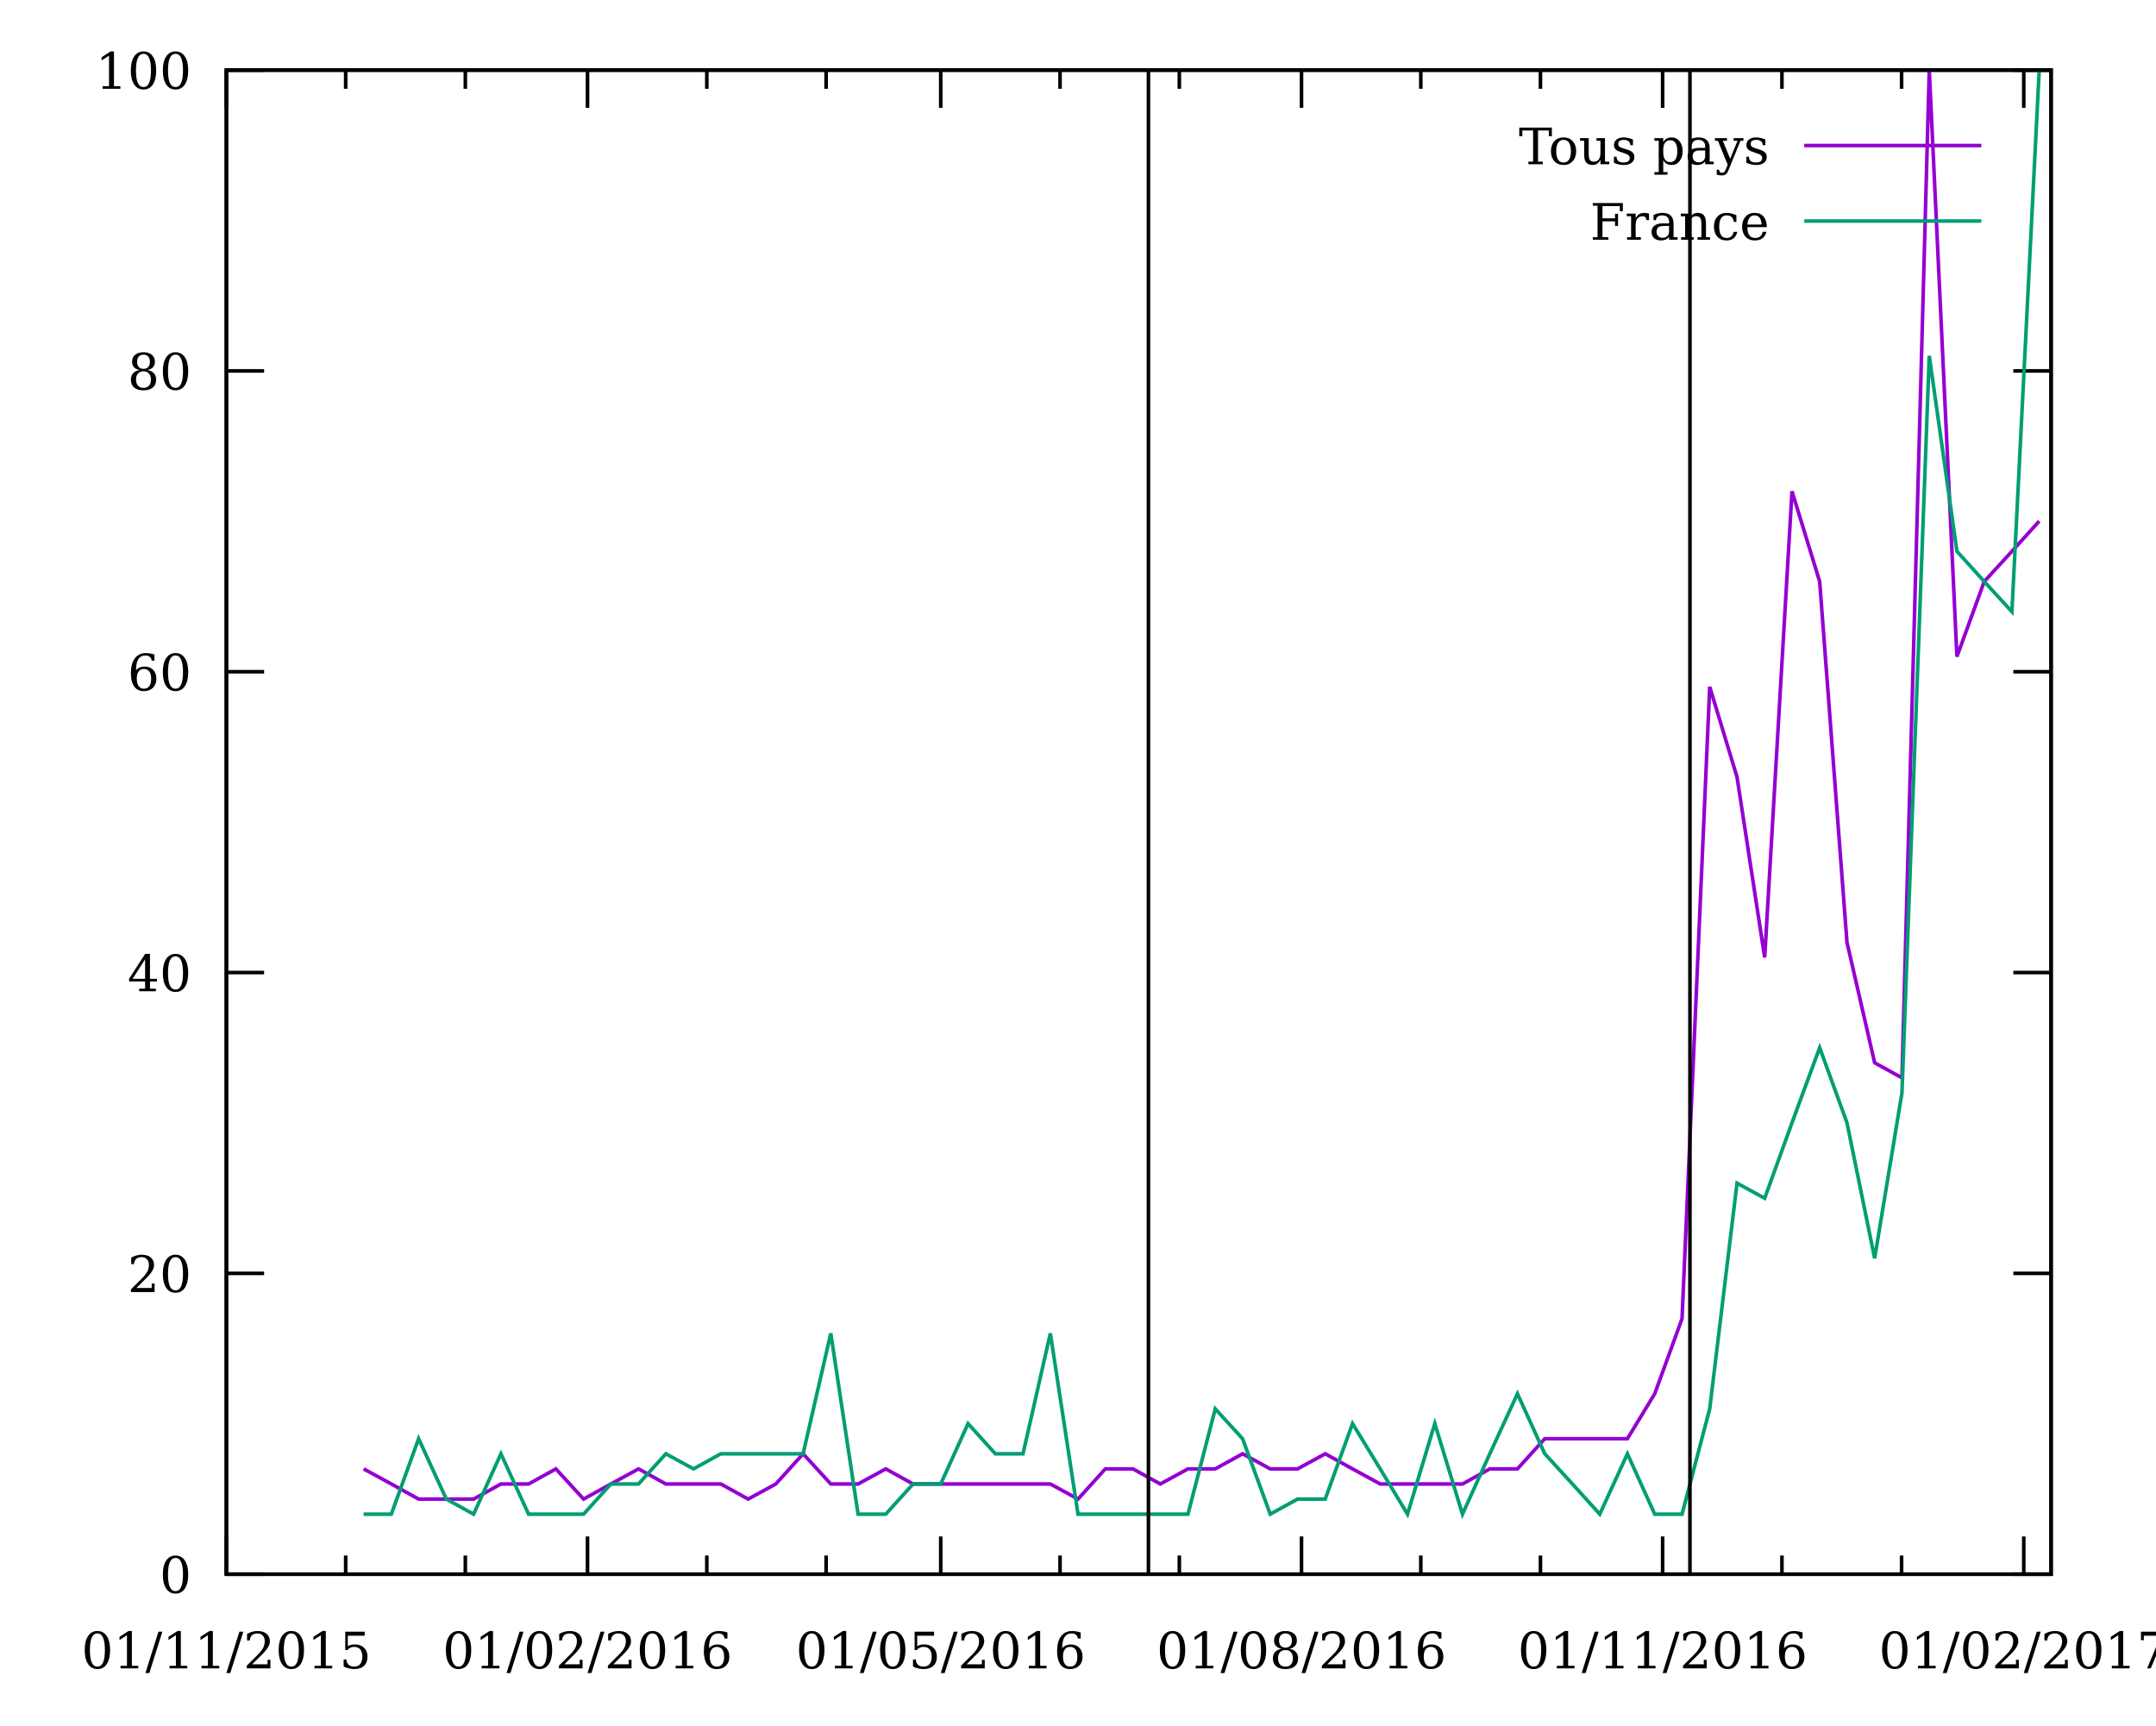
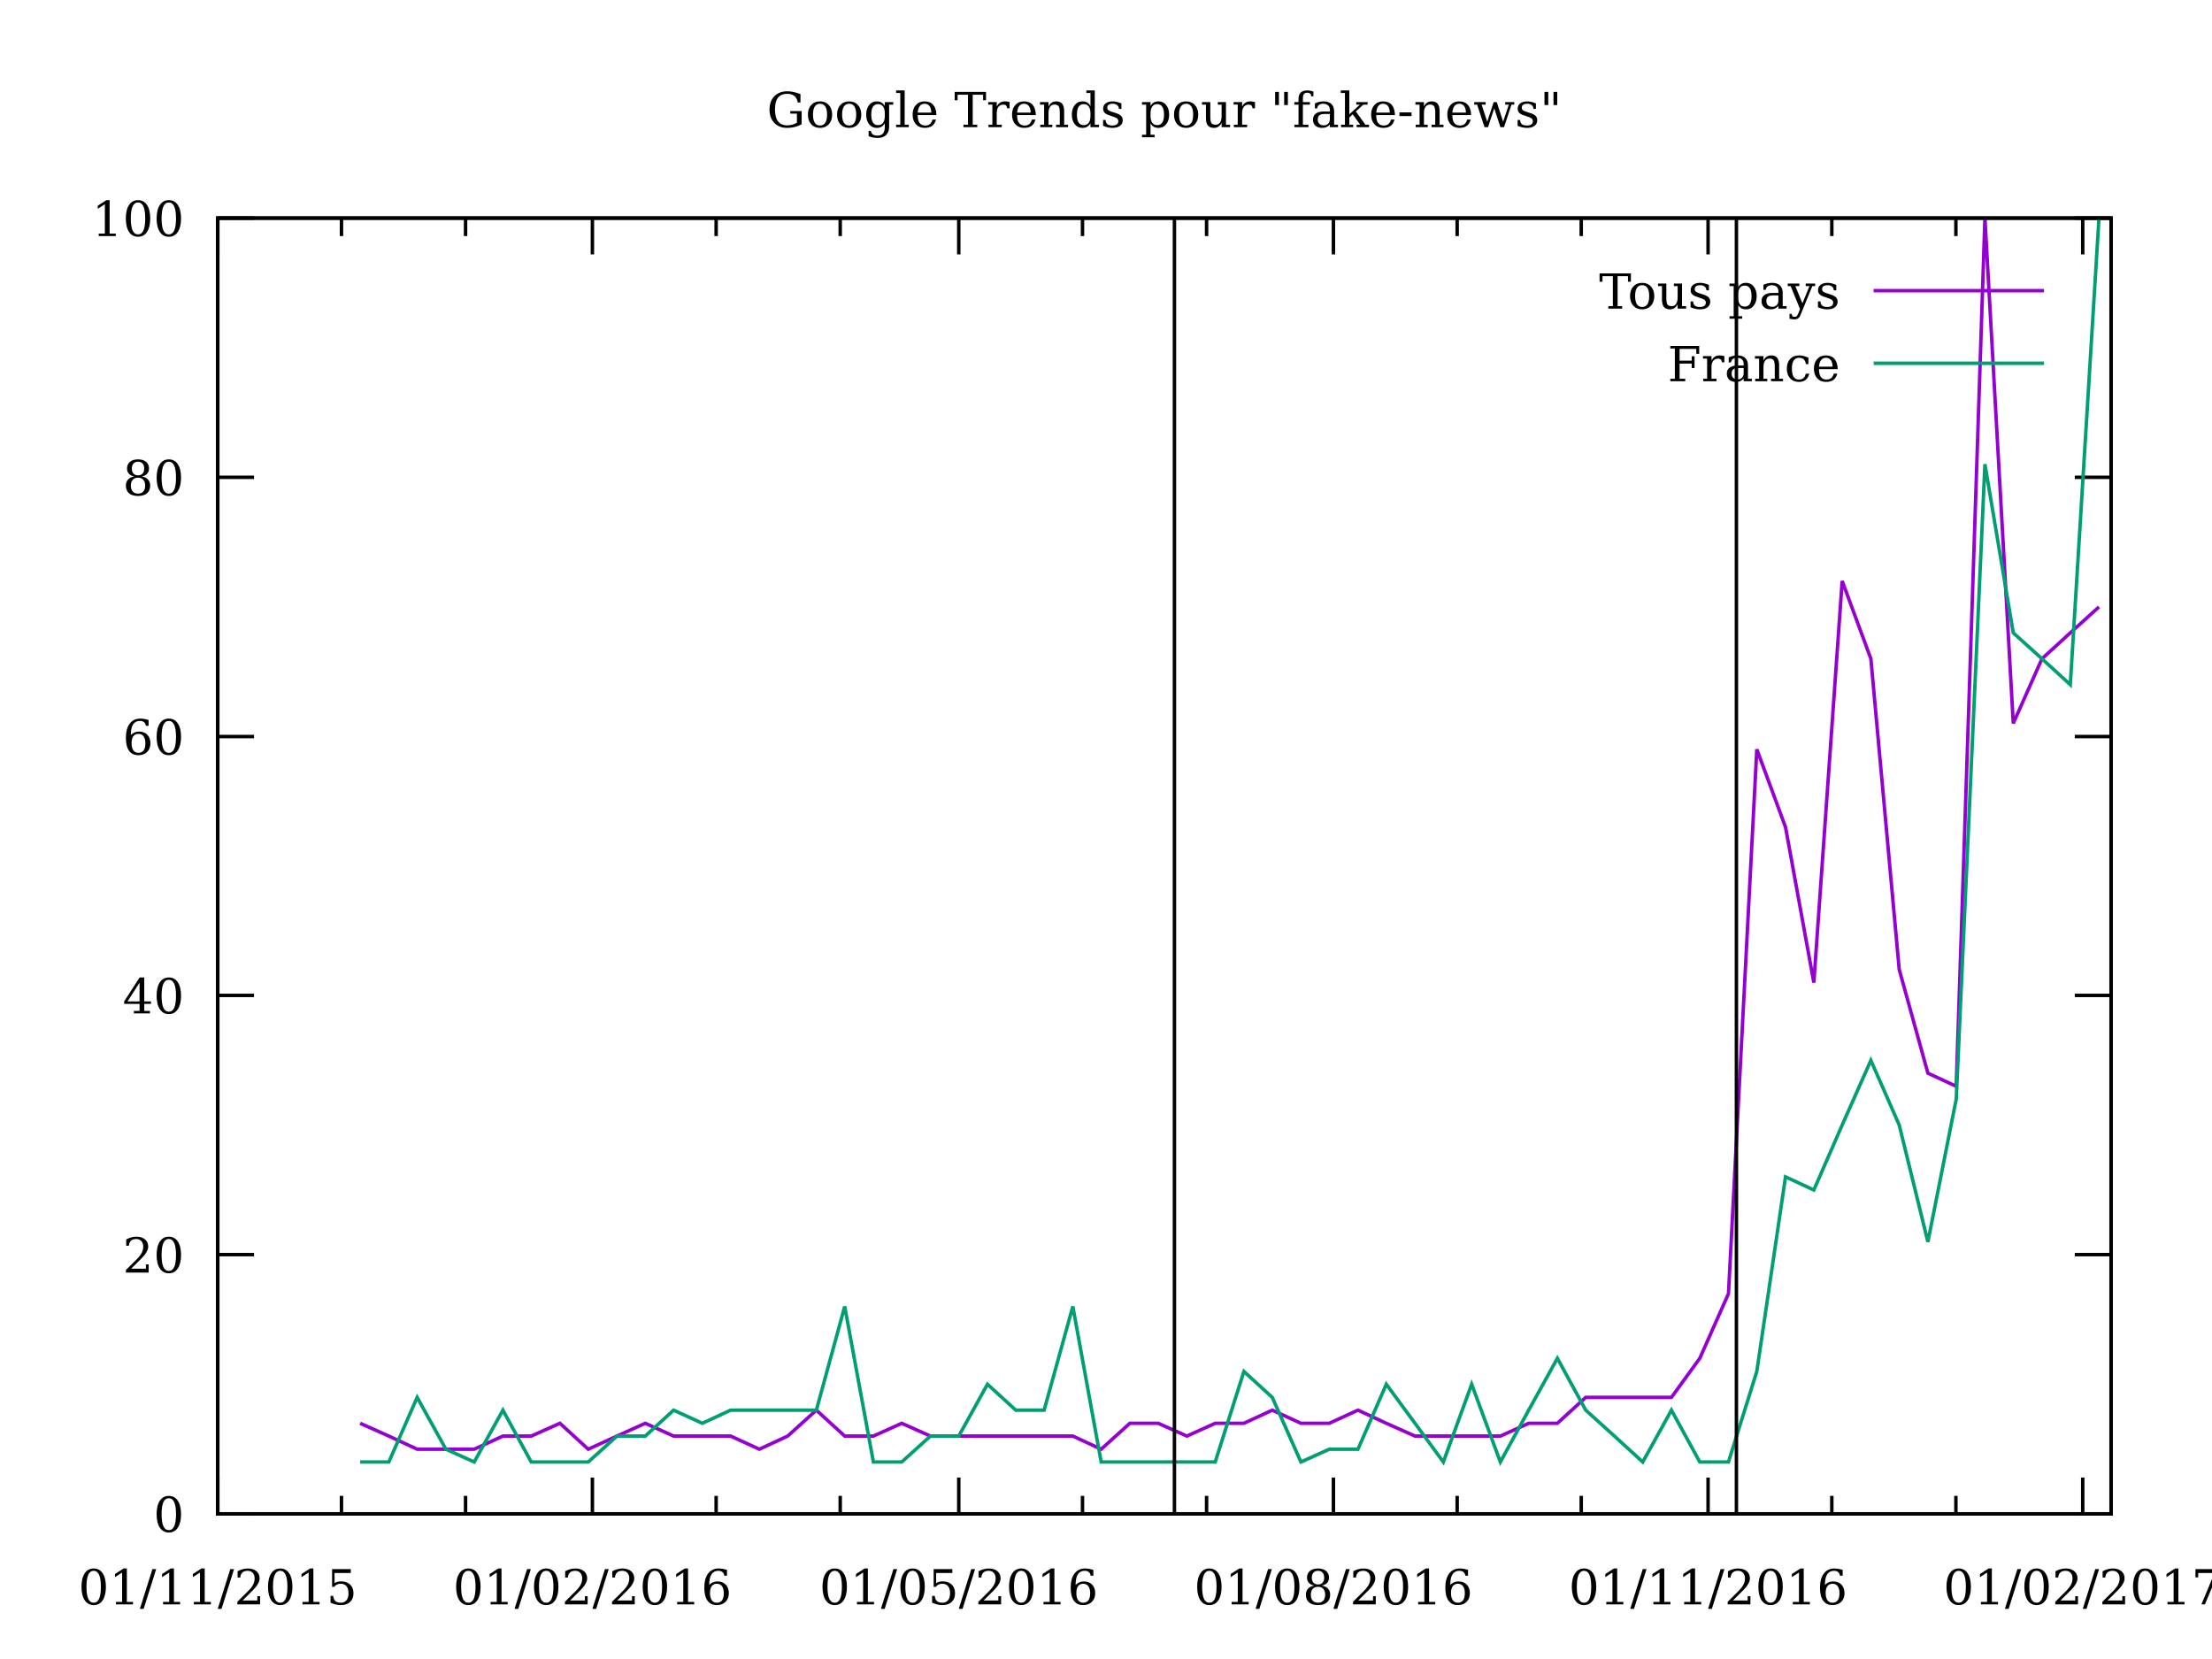
- <svg xmlns="http://www.w3.org/2000/svg" xmlns:xlink="http://www.w3.org/1999/xlink" viewBox="0 0 600 480">
+ <svg xmlns="http://www.w3.org/2000/svg" xmlns:xlink="http://www.w3.org/1999/xlink" viewBox="0 0 640 480">
  <g id="gnuplot_canvas">
-     <rect x="0" y="0" width="600" height="480" fill="none" />
+     <rect x="0" y="0" width="640" height="480" fill="none" />
    <defs>
      <circle id="gpDot" r="0.5" stroke-width="0.5" />
      <path id="gpPt0" stroke-width="0.190" stroke="currentColor" d="M-1,0 h2 M0,-1 v2" />
      <path id="gpPt1" stroke-width="0.190" stroke="currentColor" d="M-1,-1 L1,1 M1,-1 L-1,1" />
      <path id="gpPt2" stroke-width="0.190" stroke="currentColor" d="M-1,0 L1,0 M0,-1 L0,1 M-1,-1 L1,1 M-1,1 L1,-1" />
      <rect id="gpPt3" stroke-width="0.190" stroke="currentColor" x="-1" y="-1" width="2" height="2" />
      <rect id="gpPt4" stroke-width="0.190" stroke="currentColor" fill="currentColor" x="-1" y="-1" width="2" height="2" />
      <circle id="gpPt5" stroke-width="0.190" stroke="currentColor" cx="0" cy="0" r="1" />
      <use xlink:href="#gpPt5" id="gpPt6" fill="currentColor" stroke="none" />
      <path id="gpPt7" stroke-width="0.190" stroke="currentColor" d="M0,-1.33 L-1.33,0.67 L1.33,0.67 z" />
      <use xlink:href="#gpPt7" id="gpPt8" fill="currentColor" stroke="none" />
      <use xlink:href="#gpPt7" id="gpPt9" stroke="currentColor" transform="rotate(180)" />
      <use xlink:href="#gpPt9" id="gpPt10" fill="currentColor" stroke="none" />
      <use xlink:href="#gpPt3" id="gpPt11" stroke="currentColor" transform="rotate(45)" />
      <use xlink:href="#gpPt11" id="gpPt12" fill="currentColor" stroke="none" />
      <path id="gpPt13" stroke-width="0.190" stroke="currentColor" d="M0,1.330 L1.265,0.411 L0.782,-1.067 L-0.782,-1.076 L-1.265,0.411 z" />
      <use xlink:href="#gpPt13" id="gpPt14" fill="currentColor" stroke="none" />
      <filter id="textbox" filterUnits="objectBoundingBox" x="0" y="0" height="1" width="1">
        <feFlood flood-color="white" flood-opacity="1" result="bgnd" />
        <feComposite in="SourceGraphic" in2="bgnd" operator="atop" />
      </filter>
      <filter id="greybox" filterUnits="objectBoundingBox" x="0" y="0" height="1" width="1">
        <feFlood flood-color="lightgrey" flood-opacity="1" result="grey" />
        <feComposite in="SourceGraphic" in2="grey" operator="atop" />
      </filter>
    </defs>
    <g fill="none" color="white" stroke="currentColor" stroke-width="1.00" stroke-linecap="butt" stroke-linejoin="miter">
</g>
    <g fill="none" color="black" stroke="currentColor" stroke-width="1.00" stroke-linecap="butt" stroke-linejoin="miter">
-       <path stroke="black" d="M63.0,438.0 L73.5,438.0 M570.8,438.0 L560.3,438.0  " />
+       <path stroke="black" d="M63.0,438.0 L73.5,438.0 M610.8,438.0 L600.3,438.0  " />
      <g transform="translate(53.3,443.2)" stroke="none" fill="black" font-family="DejaVuSerif" font-size="14.00" text-anchor="end">
        <text>
          <tspan font-family="DejaVuSerif"> 0</tspan>
        </text>
      </g>
    </g>
    <g fill="none" color="black" stroke="currentColor" stroke-width="1.00" stroke-linecap="butt" stroke-linejoin="miter">
-       <path stroke="black" d="M63.0,354.3 L73.5,354.3 M570.8,354.3 L560.3,354.3  " />
-       <g transform="translate(53.3,359.5)" stroke="none" fill="black" font-family="DejaVuSerif" font-size="14.00" text-anchor="end">
+       <path stroke="black" d="M63.0,363.0 L73.5,363.0 M610.8,363.0 L600.3,363.0  " />
+       <g transform="translate(53.3,368.2)" stroke="none" fill="black" font-family="DejaVuSerif" font-size="14.00" text-anchor="end">
        <text>
          <tspan font-family="DejaVuSerif"> 20</tspan>
        </text>
      </g>
    </g>
    <g fill="none" color="black" stroke="currentColor" stroke-width="1.00" stroke-linecap="butt" stroke-linejoin="miter">
-       <path stroke="black" d="M63.0,270.6 L73.5,270.6 M570.8,270.6 L560.3,270.6  " />
-       <g transform="translate(53.3,275.8)" stroke="none" fill="black" font-family="DejaVuSerif" font-size="14.00" text-anchor="end">
+       <path stroke="black" d="M63.0,288.0 L73.5,288.0 M610.8,288.0 L600.3,288.0  " />
+       <g transform="translate(53.3,293.2)" stroke="none" fill="black" font-family="DejaVuSerif" font-size="14.00" text-anchor="end">
        <text>
          <tspan font-family="DejaVuSerif"> 40</tspan>
        </text>
      </g>
    </g>
    <g fill="none" color="black" stroke="currentColor" stroke-width="1.00" stroke-linecap="butt" stroke-linejoin="miter">
-       <path stroke="black" d="M63.0,186.9 L73.5,186.9 M570.8,186.9 L560.3,186.9  " />
-       <g transform="translate(53.3,192.1)" stroke="none" fill="black" font-family="DejaVuSerif" font-size="14.00" text-anchor="end">
+       <path stroke="black" d="M63.0,213.1 L73.5,213.1 M610.8,213.1 L600.3,213.1  " />
+       <g transform="translate(53.3,218.3)" stroke="none" fill="black" font-family="DejaVuSerif" font-size="14.00" text-anchor="end">
        <text>
          <tspan font-family="DejaVuSerif"> 60</tspan>
        </text>
      </g>
    </g>
    <g fill="none" color="black" stroke="currentColor" stroke-width="1.00" stroke-linecap="butt" stroke-linejoin="miter">
-       <path stroke="black" d="M63.0,103.2 L73.5,103.2 M570.8,103.2 L560.3,103.2  " />
-       <g transform="translate(53.3,108.4)" stroke="none" fill="black" font-family="DejaVuSerif" font-size="14.00" text-anchor="end">
+       <path stroke="black" d="M63.0,138.1 L73.5,138.1 M610.8,138.1 L600.3,138.1  " />
+       <g transform="translate(53.3,143.3)" stroke="none" fill="black" font-family="DejaVuSerif" font-size="14.00" text-anchor="end">
        <text>
          <tspan font-family="DejaVuSerif"> 80</tspan>
        </text>
      </g>
    </g>
    <g fill="none" color="black" stroke="currentColor" stroke-width="1.00" stroke-linecap="butt" stroke-linejoin="miter">
-       <path stroke="black" d="M63.0,19.5 L73.5,19.5 M570.8,19.5 L560.3,19.5  " />
-       <g transform="translate(53.3,24.7)" stroke="none" fill="black" font-family="DejaVuSerif" font-size="14.00" text-anchor="end">
+       <path stroke="black" d="M63.0,63.1 L73.5,63.1 M610.8,63.1 L600.3,63.1  " />
+       <g transform="translate(53.3,68.3)" stroke="none" fill="black" font-family="DejaVuSerif" font-size="14.00" text-anchor="end">
        <text>
          <tspan font-family="DejaVuSerif"> 100</tspan>
        </text>
      </g>
    </g>
    <g fill="none" color="black" stroke="currentColor" stroke-width="1.00" stroke-linecap="butt" stroke-linejoin="miter">
-       <path stroke="black" d="M63.0,438.0 L63.0,427.5 M63.0,19.5 L63.0,30.0  " />
+       <path stroke="black" d="M63.0,438.0 L63.0,427.5 M63.0,63.1 L63.0,73.6  " />
      <g transform="translate(63.0,464.2)" stroke="none" fill="black" font-family="DejaVuSerif" font-size="14.00" text-anchor="middle">
        <text>
          <tspan font-family="DejaVuSerif">01/11/2015</tspan>
        </text>
      </g>
    </g>
    <g fill="none" color="black" stroke="currentColor" stroke-width="1.00" stroke-linecap="butt" stroke-linejoin="miter">
-       <path stroke="black" d="M96.2,438.0 L96.2,432.8 M96.2,19.5 L96.2,24.7 M129.5,438.0 L129.5,432.8 M129.5,19.5 L129.5,24.7   M163.5,438.0 L163.5,427.5 M163.5,19.5 L163.5,30.0  " />
-       <g transform="translate(163.5,464.2)" stroke="none" fill="black" font-family="DejaVuSerif" font-size="14.00" text-anchor="middle">
+       <path stroke="black" d="M98.8,438.0 L98.8,432.8 M98.8,63.1 L98.8,68.3 M134.7,438.0 L134.7,432.8 M134.7,63.1 L134.7,68.3   M171.4,438.0 L171.4,427.5 M171.4,63.1 L171.4,73.6  " />
+       <g transform="translate(171.4,464.2)" stroke="none" fill="black" font-family="DejaVuSerif" font-size="14.00" text-anchor="middle">
        <text>
          <tspan font-family="DejaVuSerif">01/02/2016</tspan>
        </text>
      </g>
    </g>
    <g fill="none" color="black" stroke="currentColor" stroke-width="1.00" stroke-linecap="butt" stroke-linejoin="miter">
-       <path stroke="black" d="M196.7,438.0 L196.7,432.8 M196.7,19.5 L196.7,24.7 M229.9,438.0 L229.9,432.8 M229.9,19.5 L229.9,24.7   M261.8,438.0 L261.8,427.5 M261.8,19.5 L261.8,30.0  " />
-       <g transform="translate(261.8,464.2)" stroke="none" fill="black" font-family="DejaVuSerif" font-size="14.00" text-anchor="middle">
+       <path stroke="black" d="M207.2,438.0 L207.2,432.8 M207.2,63.1 L207.2,68.3 M243.1,438.0 L243.1,432.8 M243.1,63.1 L243.1,68.3   M277.4,438.0 L277.4,427.5 M277.4,63.1 L277.4,73.6  " />
+       <g transform="translate(277.4,464.2)" stroke="none" fill="black" font-family="DejaVuSerif" font-size="14.00" text-anchor="middle">
        <text>
          <tspan font-family="DejaVuSerif">01/05/2016</tspan>
        </text>
      </g>
    </g>
    <g fill="none" color="black" stroke="currentColor" stroke-width="1.00" stroke-linecap="butt" stroke-linejoin="miter">
-       <path stroke="black" d="M295.0,438.0 L295.0,432.8 M295.0,19.5 L295.0,24.7 M328.2,438.0 L328.2,432.8 M328.2,19.5 L328.2,24.7   M362.2,438.0 L362.2,427.5 M362.2,19.5 L362.2,30.0  " />
-       <g transform="translate(362.2,464.2)" stroke="none" fill="black" font-family="DejaVuSerif" font-size="14.00" text-anchor="middle">
+       <path stroke="black" d="M313.2,438.0 L313.2,432.8 M313.2,63.1 L313.2,68.3 M349.1,438.0 L349.1,432.8 M349.1,63.1 L349.1,68.3   M385.8,438.0 L385.8,427.5 M385.8,63.1 L385.8,73.6  " />
+       <g transform="translate(385.8,464.2)" stroke="none" fill="black" font-family="DejaVuSerif" font-size="14.00" text-anchor="middle">
        <text>
          <tspan font-family="DejaVuSerif">01/08/2016</tspan>
        </text>
      </g>
    </g>
    <g fill="none" color="black" stroke="currentColor" stroke-width="1.00" stroke-linecap="butt" stroke-linejoin="miter">
-       <path stroke="black" d="M395.4,438.0 L395.4,432.8 M395.4,19.5 L395.4,24.7 M428.7,438.0 L428.7,432.8 M428.7,19.5 L428.7,24.7   M462.7,438.0 L462.7,427.5 M462.7,19.5 L462.7,30.0  " />
-       <g transform="translate(462.7,464.2)" stroke="none" fill="black" font-family="DejaVuSerif" font-size="14.00" text-anchor="middle">
+       <path stroke="black" d="M421.6,438.0 L421.6,432.8 M421.6,63.1 L421.6,68.3 M457.5,438.0 L457.5,432.8 M457.5,63.1 L457.5,68.3   M494.2,438.0 L494.2,427.5 M494.2,63.1 L494.2,73.6  " />
+       <g transform="translate(494.2,464.2)" stroke="none" fill="black" font-family="DejaVuSerif" font-size="14.00" text-anchor="middle">
        <text>
          <tspan font-family="DejaVuSerif">01/11/2016</tspan>
        </text>
      </g>
    </g>
    <g fill="none" color="black" stroke="currentColor" stroke-width="1.00" stroke-linecap="butt" stroke-linejoin="miter">
-       <path stroke="black" d="M495.9,438.0 L495.9,432.8 M495.9,19.5 L495.9,24.7 M529.2,438.0 L529.2,432.8 M529.2,19.5 L529.2,24.7   M563.2,438.0 L563.2,427.5 M563.2,19.5 L563.2,30.0  " />
-       <g transform="translate(563.2,464.2)" stroke="none" fill="black" font-family="DejaVuSerif" font-size="14.00" text-anchor="middle">
+       <path stroke="black" d="M530.0,438.0 L530.0,432.8 M530.0,63.1 L530.0,68.3 M565.9,438.0 L565.9,432.8 M565.9,63.1 L565.9,68.3   M602.6,438.0 L602.6,427.5 M602.6,63.1 L602.6,73.6  " />
+       <g transform="translate(602.6,464.2)" stroke="none" fill="black" font-family="DejaVuSerif" font-size="14.00" text-anchor="middle">
        <text>
          <tspan font-family="DejaVuSerif">01/02/2017</tspan>
        </text>
      </g>
    </g>
    <g fill="none" color="black" stroke="currentColor" stroke-width="1.00" stroke-linecap="butt" stroke-linejoin="miter">
</g>
    <g fill="none" color="black" stroke="currentColor" stroke-width="1.00" stroke-linecap="butt" stroke-linejoin="miter">
-       <path stroke="black" d="M63.0,19.5 L63.0,438.0 L570.8,438.0 L570.8,19.5 L63.0,19.5 Z  " />
+       <path stroke="black" d="M63.0,63.1 L63.0,438.0 L610.8,438.0 L610.8,63.1 L63.0,63.1 Z  " />
    </g>
    <g fill="none" color="black" stroke="currentColor" stroke-width="1.00" stroke-linecap="butt" stroke-linejoin="miter">
- </g>
+       <g transform="translate(336.9,36.8)" stroke="none" fill="black" font-family="DejaVuSerif" font-size="14.00" text-anchor="middle">
+         <text>
+           <tspan font-family="DejaVuSerif">Google Trends pour "fake-news"</tspan>
+         </text>
+       </g>
+     </g>
    <g id="gnuplot_plot_1">
      <g fill="none" color="black" stroke="currentColor" stroke-width="1.00" stroke-linecap="butt" stroke-linejoin="miter">
-         <g transform="translate(492.4,45.7)" stroke="none" fill="black" font-family="DejaVuSerif" font-size="14.00" text-anchor="end">
+         <g transform="translate(532.4,89.3)" stroke="none" fill="black" font-family="DejaVuSerif" font-size="14.00" text-anchor="end">
          <text>
            <tspan font-family="DejaVuSerif">Tous pays</tspan>
          </text>
        </g>
      </g>
      <g fill="none" color="black" stroke="currentColor" stroke-width="1.00" stroke-linecap="butt" stroke-linejoin="miter">
-         <path stroke="rgb(148,   0, 211)" d="M502.1,40.5 L551.4,40.5 M101.2,408.7 L108.9,412.9 L116.5,417.1 L124.2,417.1 L131.8,417.1 L139.4,412.9   L147.1,412.9 L154.7,408.7 L162.4,417.1 L170.0,412.9 L177.7,408.7 L185.3,412.9 L193.0,412.9 L200.6,412.9   L208.2,417.1 L215.9,412.9 L223.5,404.5 L231.2,412.9 L238.8,412.9 L246.5,408.7 L254.1,412.9 L261.8,412.9   L269.4,412.9 L277.0,412.9 L284.7,412.9 L292.3,412.9 L300.0,417.1 L307.6,408.7 L315.3,408.7 L322.9,412.9   L330.6,408.7 L338.2,408.7 L345.8,404.5 L353.5,408.7 L361.1,408.7 L368.8,404.5 L376.4,408.7 L384.1,412.9   L391.7,412.9 L399.3,412.9 L407.0,412.9 L414.6,408.7 L422.3,408.7 L429.9,400.3 L437.6,400.3 L445.2,400.3   L452.9,400.3 L460.5,387.8 L468.1,366.9 L475.8,191.1 L483.4,216.2 L491.1,266.4 L498.7,136.7 L506.4,161.8   L514.0,262.2 L521.7,295.7 L529.3,299.9 L536.9,19.5 L544.6,182.7 L552.2,161.8 L559.9,153.4 L567.5,145.0    " />
+         <path stroke="rgb(148,   0, 211)" d="M542.1,84.1 L591.4,84.1 M104.2,411.8 L112.5,415.5 L120.7,419.3 L129.0,419.3 L137.2,419.3 L145.5,415.5   L153.7,415.5 L162.0,411.8 L170.2,419.3 L178.5,415.5 L186.7,411.8 L194.9,415.5 L203.2,415.5 L211.4,415.5   L219.7,419.3 L227.9,415.5 L236.2,408.0 L244.4,415.5 L252.7,415.5 L260.9,411.8 L269.2,415.5 L277.4,415.5   L285.7,415.5 L293.9,415.5 L302.1,415.5 L310.4,415.5 L318.6,419.3 L326.9,411.8 L335.1,411.8 L343.4,415.5   L351.6,411.8 L359.9,411.8 L368.1,408.0 L376.4,411.8 L384.6,411.8 L392.9,408.0 L401.1,411.8 L409.4,415.5   L417.6,415.5 L425.8,415.5 L434.1,415.5 L442.3,411.8 L450.6,411.8 L458.8,404.3 L467.1,404.3 L475.3,404.3   L483.6,404.3 L491.8,393.0 L500.1,374.3 L508.3,216.8 L516.6,239.3 L524.8,284.3 L533.0,168.1 L541.3,190.6   L549.5,280.5 L557.8,310.5 L566.0,314.3 L574.3,63.1 L582.5,209.3 L590.8,190.6 L599.0,183.1 L607.3,175.6    " />
      </g>
    </g>
    <g id="gnuplot_plot_2">
      <g fill="none" color="black" stroke="currentColor" stroke-width="1.00" stroke-linecap="butt" stroke-linejoin="miter">
-         <g transform="translate(492.4,66.7)" stroke="none" fill="black" font-family="DejaVuSerif" font-size="14.00" text-anchor="end">
+         <g transform="translate(532.4,110.3)" stroke="none" fill="black" font-family="DejaVuSerif" font-size="14.00" text-anchor="end">
          <text>
            <tspan font-family="DejaVuSerif">France</tspan>
          </text>
        </g>
      </g>
      <g fill="none" color="black" stroke="currentColor" stroke-width="1.00" stroke-linecap="butt" stroke-linejoin="miter">
-         <path stroke="rgb(  0, 158, 115)" d="M502.1,61.5 L551.4,61.5 M101.2,421.3 L108.9,421.3 L116.5,400.3 L124.2,417.1 L131.8,421.3 L139.4,404.5   L147.1,421.3 L154.7,421.3 L162.4,421.3 L170.0,412.9 L177.7,412.9 L185.3,404.5 L193.0,408.7 L200.6,404.5   L208.2,404.5 L215.9,404.5 L223.5,404.5 L231.2,371.0 L238.8,421.3 L246.5,421.3 L254.1,412.9 L261.8,412.9   L269.4,396.1 L277.0,404.5 L284.7,404.5 L292.3,371.0 L300.0,421.3 L307.6,421.3 L315.3,421.3 L322.9,421.3   L330.6,421.3 L338.2,392.0 L345.8,400.3 L353.5,421.3 L361.1,417.1 L368.8,417.1 L376.4,396.1 L384.1,408.7   L391.7,421.3 L399.3,396.1 L407.0,421.3 L414.6,404.5 L422.3,387.8 L429.9,404.5 L437.6,412.9 L445.2,421.3   L452.9,404.5 L460.5,421.3 L468.1,421.3 L475.8,392.0 L483.4,329.2 L491.1,333.4 L498.7,312.4 L506.4,291.5   L514.0,312.4 L521.7,350.1 L529.3,304.1 L536.9,99.0 L544.6,153.4 L552.2,161.8 L559.9,170.2 L567.5,19.5    " />
+         <path stroke="rgb(  0, 158, 115)" d="M542.1,105.1 L591.4,105.1 M104.2,423.0 L112.5,423.0 L120.7,404.3 L129.0,419.3 L137.2,423.0 L145.5,408.0   L153.7,423.0 L162.0,423.0 L170.2,423.0 L178.5,415.5 L186.7,415.5 L194.9,408.0 L203.2,411.8 L211.4,408.0   L219.7,408.0 L227.9,408.0 L236.2,408.0 L244.4,378.0 L252.7,423.0 L260.9,423.0 L269.2,415.5 L277.4,415.5   L285.7,400.5 L293.9,408.0 L302.1,408.0 L310.4,378.0 L318.6,423.0 L326.9,423.0 L335.1,423.0 L343.4,423.0   L351.6,423.0 L359.9,396.8 L368.1,404.3 L376.4,423.0 L384.6,419.3 L392.9,419.3 L401.1,400.5 L409.4,411.8   L417.6,423.0 L425.8,400.5 L434.1,423.0 L442.3,408.0 L450.6,393.0 L458.8,408.0 L467.1,415.5 L475.3,423.0   L483.6,408.0 L491.8,423.0 L500.1,423.0 L508.3,396.8 L516.6,340.5 L524.8,344.3 L533.0,325.5 L541.3,306.8   L549.5,325.5 L557.8,359.3 L566.0,318.0 L574.3,134.3 L582.5,183.1 L590.8,190.6 L599.0,198.1 L607.3,63.1    " />
      </g>
    </g>
    <g id="gnuplot_plot_3">
      <g fill="none" color="black" stroke="currentColor" stroke-width="1.00" stroke-linecap="butt" stroke-linejoin="miter">
-         <path stroke="rgb(  0,   0,   0)" d="M319.6,438.0 L319.6,19.5  " />
+         <path stroke="rgb(  0,   0,   0)" d="M339.8,438.0 L339.8,63.1  " />
      </g>
    </g>
    <g id="gnuplot_plot_4">
      <g fill="none" color="black" stroke="currentColor" stroke-width="1.00" stroke-linecap="butt" stroke-linejoin="miter">
-         <path stroke="rgb(  0,   0,   0)" d="M470.3,438.0 L470.3,19.5  " />
+         <path stroke="rgb(  0,   0,   0)" d="M502.4,438.0 L502.4,63.1  " />
      </g>
    </g>
    <g fill="none" color="white" stroke="rgb(  0,   0,   0)" stroke-width="2.00" stroke-linecap="butt" stroke-linejoin="miter">
</g>
    <g fill="none" color="black" stroke="currentColor" stroke-width="2.00" stroke-linecap="butt" stroke-linejoin="miter">
</g>
    <g fill="none" color="black" stroke="black" stroke-width="1.00" stroke-linecap="butt" stroke-linejoin="miter">
</g>
    <g fill="none" color="black" stroke="currentColor" stroke-width="1.00" stroke-linecap="butt" stroke-linejoin="miter">
-       <path stroke="black" d="M63.0,19.5 L63.0,438.0 L570.8,438.0 L570.8,19.5 L63.0,19.5 Z  " />
+       <path stroke="black" d="M63.0,63.1 L63.0,438.0 L610.8,438.0 L610.8,63.1 L63.0,63.1 Z  " />
    </g>
    <g fill="none" color="black" stroke="currentColor" stroke-width="1.00" stroke-linecap="butt" stroke-linejoin="miter">
</g>
  </g>
</svg>
